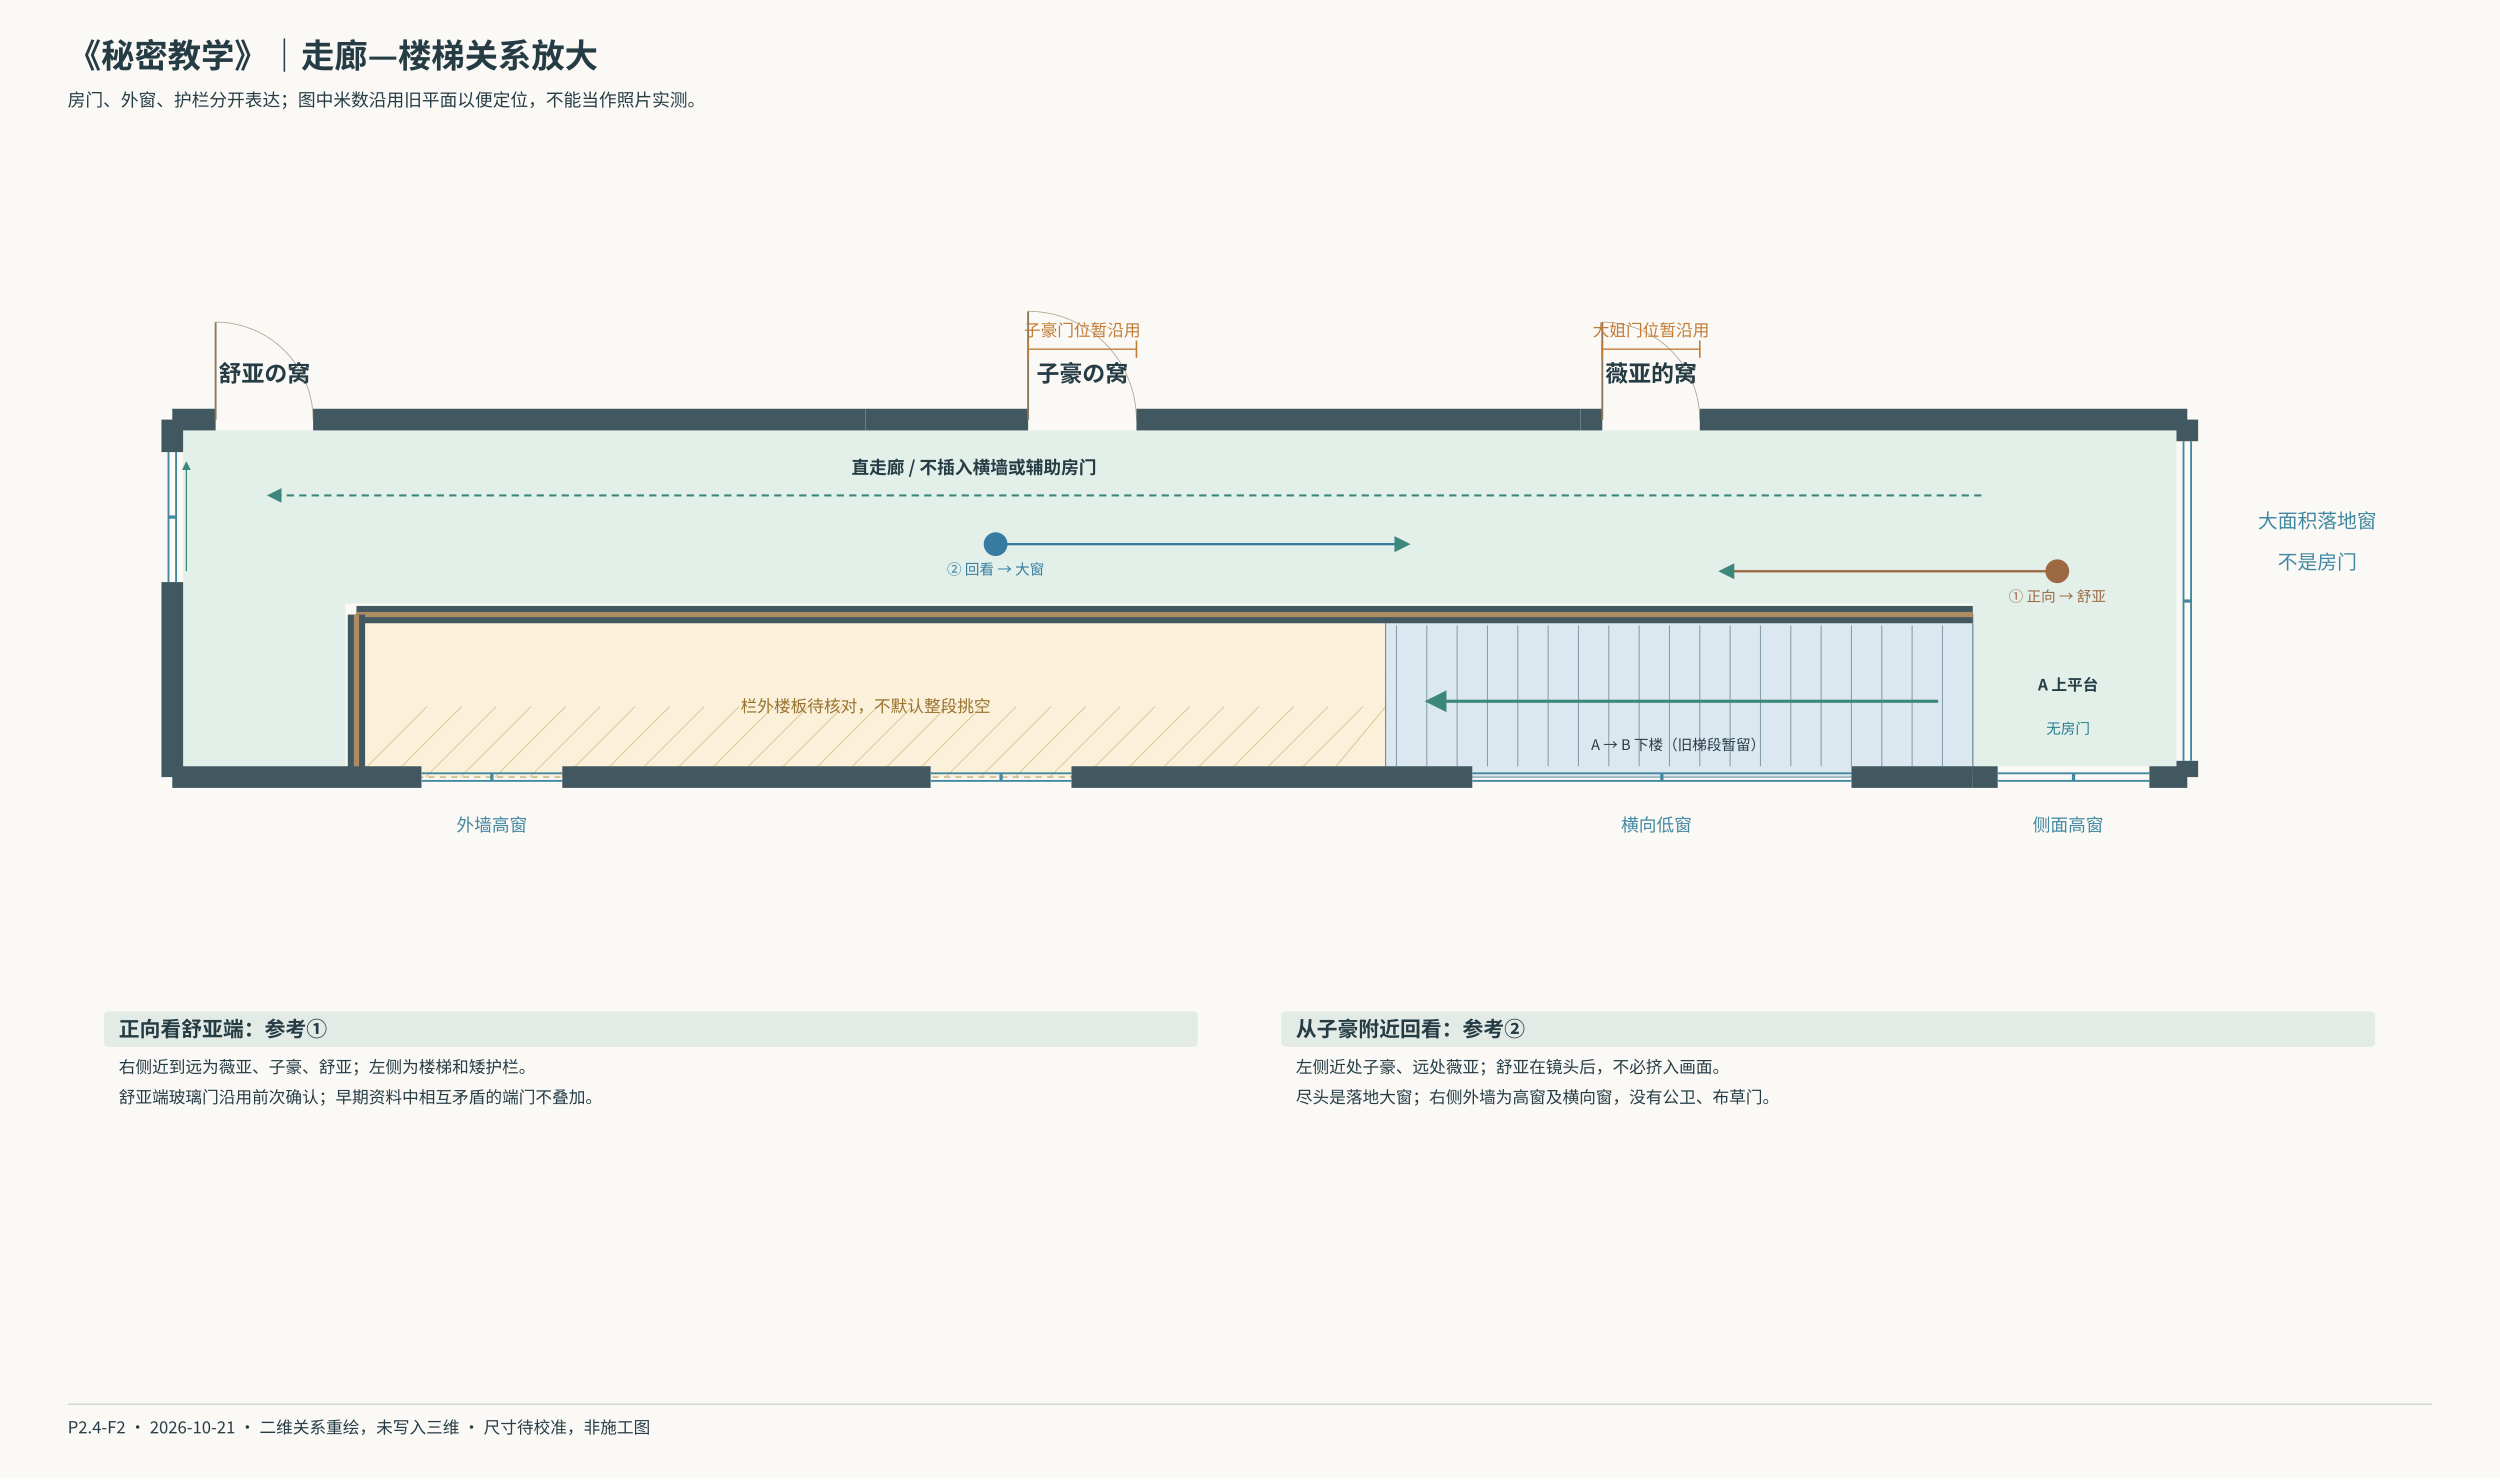
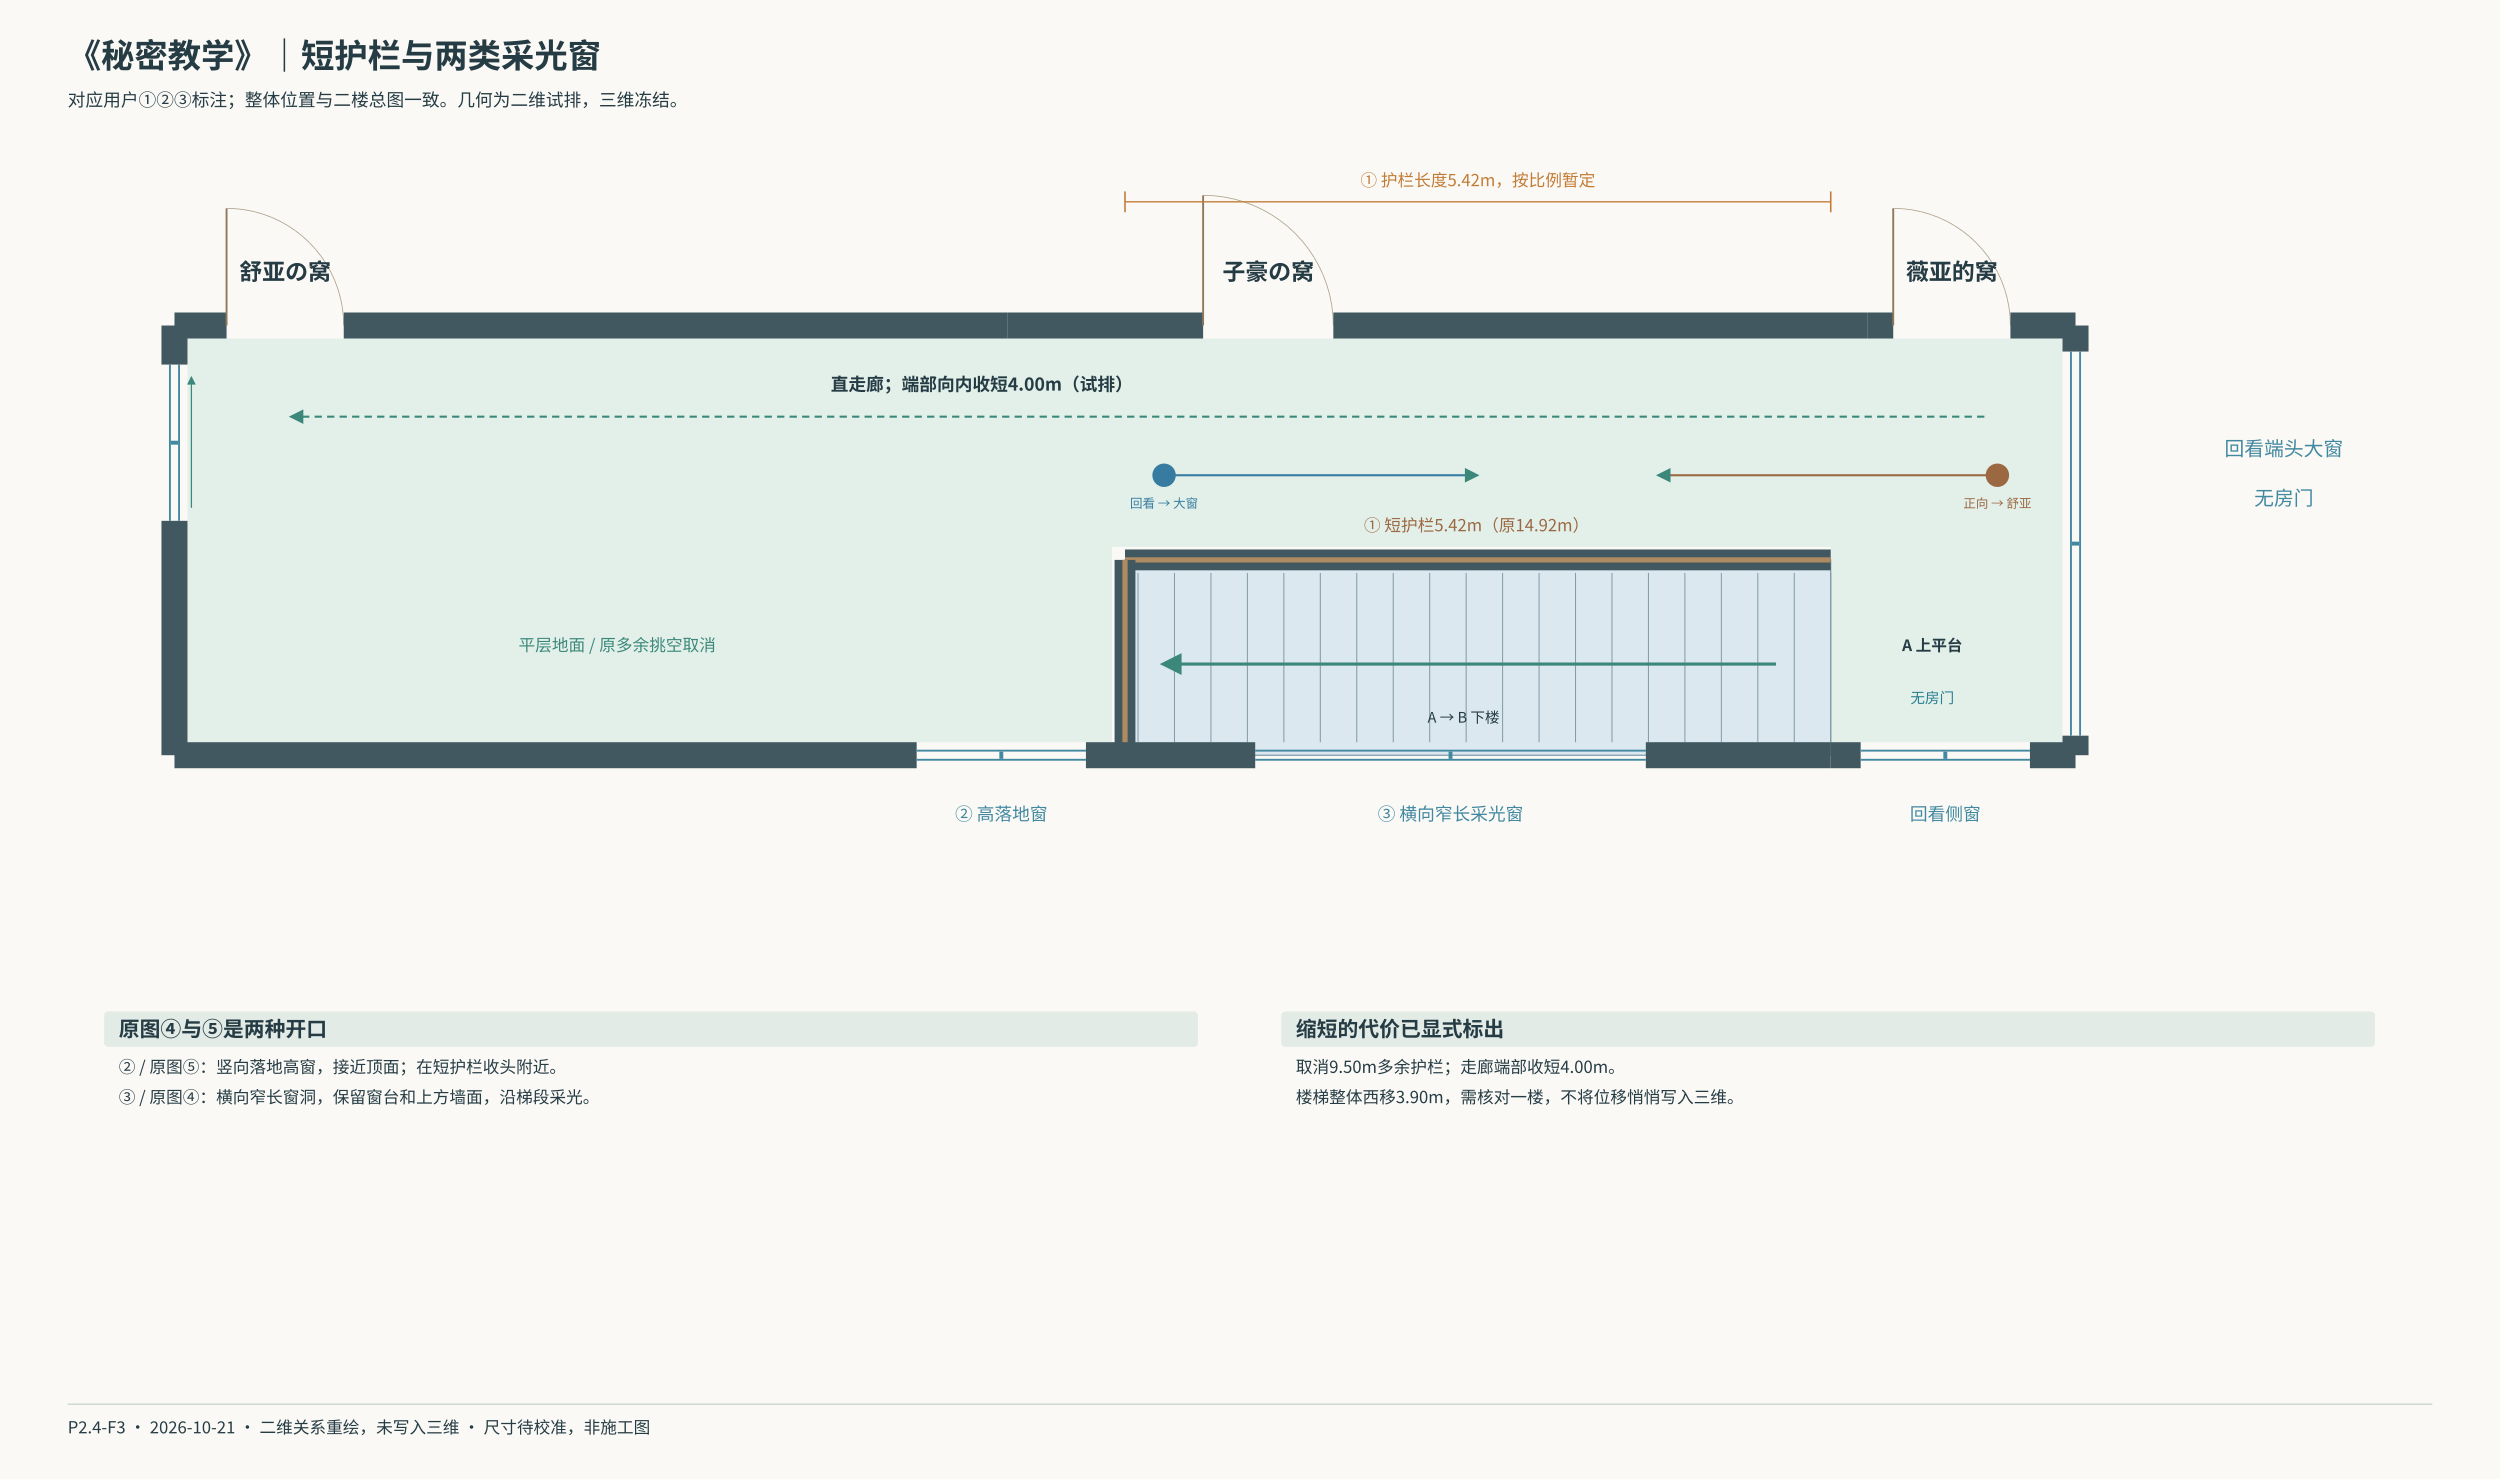
<svg xmlns="http://www.w3.org/2000/svg" width="2400" height="1420" viewBox="0 0 2400 1420">
  <defs>
    <marker id="arr" viewBox="0 0 10 10" refX="8" refY="5" markerWidth="7" markerHeight="7" orient="auto-start-reverse">
      <path d="M0 0L10 5L0 10" fill="#3b887a" />
    </marker>
  </defs>
  <style>text{font-family:"Microsoft YaHei","Noto Sans CJK SC",sans-serif;fill:#263c45} .small{font-size:15px} .num{font-family:Arial,sans-serif}</style>
  <rect width="2400" height="1420" fill="#faf9f5" />
-   <text x="65.00" y="65.00" font-size="32" text-anchor="start" font-weight="700">《秘密教学》｜走廊—楼梯关系放大</text>
-   <text x="65.00" y="102.00" font-size="17" text-anchor="start" font-weight="400">房门、外窗、护栏分开表达；图中米数沿用旧平面以便定位，不能当作照片实测。</text>
-   <text x="65.00" y="1376.00" font-size="16" text-anchor="start" font-weight="400">P2.4-F2 · 2026-10-21 · 二维关系重绘，未写入三维 · 尺寸待校准，非施工图</text>
+   <text x="65.00" y="65.00" font-size="32" text-anchor="start" font-weight="700">《秘密教学》｜短护栏与两类采光窗</text>
+   <text x="65.00" y="102.00" font-size="17" text-anchor="start" font-weight="400">对应用户①②③标注；整体位置与二楼总图一致。几何为二维试排，三维冻结。</text>
+   <text x="65.00" y="1376.00" font-size="16" text-anchor="start" font-weight="400">P2.4-F3 · 2026-10-21 · 二维关系重绘，未写入三维 · 尺寸待校准，非施工图</text>
  <path d="M65 1348H2335" stroke="#bec9c5" />
-   <rect x="175.80" y="413.20" width="1913.60" height="166.40" fill="#e3f0e9" stroke="none" stroke-width="1" rx="0" />
-   <rect x="175.80" y="579.60" width="156.00" height="156.00" fill="#e3f0e9" stroke="none" stroke-width="1" rx="0" />
-   <rect x="1893.88" y="579.60" width="195.52" height="156.00" fill="#e3f0e9" stroke="none" stroke-width="1" rx="0" />
-   <rect x="342.20" y="590.00" width="988.00" height="156.00" fill="#fbf0d9" stroke="#b69154" stroke-width="1" rx="0" stroke-dasharray="6 5" />
-   <path d="M342.20 746.00L409.80 678.40" fill="none" stroke="#dcc798" stroke-width="1" />
-   <path d="M375.48 746.00L443.08 678.40" fill="none" stroke="#dcc798" stroke-width="1" />
-   <path d="M408.76 746.00L476.36 678.40" fill="none" stroke="#dcc798" stroke-width="1" />
-   <path d="M442.04 746.00L509.64 678.40" fill="none" stroke="#dcc798" stroke-width="1" />
-   <path d="M475.32 746.00L542.92 678.40" fill="none" stroke="#dcc798" stroke-width="1" />
-   <path d="M508.60 746.00L576.20 678.40" fill="none" stroke="#dcc798" stroke-width="1" />
-   <path d="M541.88 746.00L609.48 678.40" fill="none" stroke="#dcc798" stroke-width="1" />
-   <path d="M575.16 746.00L642.76 678.40" fill="none" stroke="#dcc798" stroke-width="1" />
-   <path d="M608.44 746.00L676.04 678.40" fill="none" stroke="#dcc798" stroke-width="1" />
-   <path d="M641.72 746.00L709.32 678.40" fill="none" stroke="#dcc798" stroke-width="1" />
-   <path d="M675.00 746.00L742.60 678.40" fill="none" stroke="#dcc798" stroke-width="1" />
-   <path d="M708.28 746.00L775.88 678.40" fill="none" stroke="#dcc798" stroke-width="1" />
-   <path d="M741.56 746.00L809.16 678.40" fill="none" stroke="#dcc798" stroke-width="1" />
-   <path d="M774.84 746.00L842.44 678.40" fill="none" stroke="#dcc798" stroke-width="1" />
-   <path d="M808.12 746.00L875.72 678.40" fill="none" stroke="#dcc798" stroke-width="1" />
-   <path d="M841.40 746.00L909.00 678.40" fill="none" stroke="#dcc798" stroke-width="1" />
-   <path d="M874.68 746.00L942.28 678.40" fill="none" stroke="#dcc798" stroke-width="1" />
-   <path d="M907.96 746.00L975.56 678.40" fill="none" stroke="#dcc798" stroke-width="1" />
-   <path d="M941.24 746.00L1008.84 678.40" fill="none" stroke="#dcc798" stroke-width="1" />
-   <path d="M974.52 746.00L1042.12 678.40" fill="none" stroke="#dcc798" stroke-width="1" />
-   <path d="M1007.80 746.00L1075.40 678.40" fill="none" stroke="#dcc798" stroke-width="1" />
-   <path d="M1041.08 746.00L1108.68 678.40" fill="none" stroke="#dcc798" stroke-width="1" />
-   <path d="M1074.36 746.00L1141.96 678.40" fill="none" stroke="#dcc798" stroke-width="1" />
-   <path d="M1107.64 746.00L1175.24 678.40" fill="none" stroke="#dcc798" stroke-width="1" />
-   <path d="M1140.92 746.00L1208.52 678.40" fill="none" stroke="#dcc798" stroke-width="1" />
-   <path d="M1174.20 746.00L1241.80 678.40" fill="none" stroke="#dcc798" stroke-width="1" />
-   <path d="M1207.48 746.00L1275.08 678.40" fill="none" stroke="#dcc798" stroke-width="1" />
-   <path d="M1240.76 746.00L1308.36 678.40" fill="none" stroke="#dcc798" stroke-width="1" />
-   <path d="M1274.04 746.00L1330.20 678.40" fill="none" stroke="#dcc798" stroke-width="1" />
-   <rect x="1330.20" y="590.00" width="563.68" height="156.00" fill="#dce8ef" stroke="#66899b" stroke-width="1" rx="0" />
-   <path d="M1340.60 735.60L1340.60 600.40" fill="none" stroke="#849ca9" stroke-width="1" />
-   <path d="M1369.72 735.60L1369.72 600.40" fill="none" stroke="#849ca9" stroke-width="1" />
-   <path d="M1398.84 735.60L1398.84 600.40" fill="none" stroke="#849ca9" stroke-width="1" />
-   <path d="M1427.96 735.60L1427.96 600.40" fill="none" stroke="#849ca9" stroke-width="1" />
-   <path d="M1457.08 735.60L1457.08 600.40" fill="none" stroke="#849ca9" stroke-width="1" />
-   <path d="M1486.20 735.60L1486.20 600.40" fill="none" stroke="#849ca9" stroke-width="1" />
-   <path d="M1515.32 735.60L1515.32 600.40" fill="none" stroke="#849ca9" stroke-width="1" />
-   <path d="M1544.44 735.60L1544.44 600.40" fill="none" stroke="#849ca9" stroke-width="1" />
-   <path d="M1573.56 735.60L1573.56 600.40" fill="none" stroke="#849ca9" stroke-width="1" />
-   <path d="M1602.68 735.60L1602.68 600.40" fill="none" stroke="#849ca9" stroke-width="1" />
-   <path d="M1631.80 735.60L1631.80 600.40" fill="none" stroke="#849ca9" stroke-width="1" />
-   <path d="M1660.92 735.60L1660.92 600.40" fill="none" stroke="#849ca9" stroke-width="1" />
-   <path d="M1690.04 735.60L1690.04 600.40" fill="none" stroke="#849ca9" stroke-width="1" />
-   <path d="M1719.16 735.60L1719.16 600.40" fill="none" stroke="#849ca9" stroke-width="1" />
-   <path d="M1748.28 735.60L1748.28 600.40" fill="none" stroke="#849ca9" stroke-width="1" />
-   <path d="M1777.40 735.60L1777.40 600.40" fill="none" stroke="#849ca9" stroke-width="1" />
-   <path d="M1806.52 735.60L1806.52 600.40" fill="none" stroke="#849ca9" stroke-width="1" />
-   <path d="M1835.64 735.60L1835.64 600.40" fill="none" stroke="#849ca9" stroke-width="1" />
-   <path d="M1864.76 735.60L1864.76 600.40" fill="none" stroke="#849ca9" stroke-width="1" />
-   <path d="M1893.88 735.60L1893.88 600.40" fill="none" stroke="#849ca9" stroke-width="1" />
-   <path d="M1860.60 673.20L1371.80 673.20" fill="none" stroke="#3b887a" stroke-width="3" marker-end="url(#arr)" />
-   <path d="M165.40 402.80L207.00 402.80" fill="none" stroke="#425861" stroke-width="20.8" />
-   <path d="M207.00 402.80L207.00 309.20" fill="none" stroke="#8e7859" stroke-width="1.8" />
-   <path d="M300.60 402.80L300.31 395.46" fill="none" stroke="#b0a28e" stroke-width="0.8" />
-   <path d="M300.31 395.46L299.45 388.16" fill="none" stroke="#b0a28e" stroke-width="0.8" />
-   <path d="M299.45 388.16L298.01 380.95" fill="none" stroke="#b0a28e" stroke-width="0.8" />
-   <path d="M298.01 380.95L296.02 373.88" fill="none" stroke="#b0a28e" stroke-width="0.8" />
-   <path d="M296.02 373.88L293.48 366.98" fill="none" stroke="#b0a28e" stroke-width="0.8" />
-   <path d="M293.48 366.98L290.40 360.31" fill="none" stroke="#b0a28e" stroke-width="0.8" />
-   <path d="M290.40 360.31L286.81 353.89" fill="none" stroke="#b0a28e" stroke-width="0.8" />
-   <path d="M286.81 353.89L282.72 347.78" fill="none" stroke="#b0a28e" stroke-width="0.8" />
-   <path d="M282.72 347.78L278.17 342.01" fill="none" stroke="#b0a28e" stroke-width="0.8" />
-   <path d="M278.17 342.01L273.19 336.61" fill="none" stroke="#b0a28e" stroke-width="0.8" />
-   <path d="M273.19 336.61L267.79 331.63" fill="none" stroke="#b0a28e" stroke-width="0.8" />
-   <path d="M267.79 331.63L262.02 327.08" fill="none" stroke="#b0a28e" stroke-width="0.8" />
-   <path d="M262.02 327.08L255.91 322.99" fill="none" stroke="#b0a28e" stroke-width="0.8" />
-   <path d="M255.91 322.99L249.49 319.40" fill="none" stroke="#b0a28e" stroke-width="0.8" />
-   <path d="M249.49 319.40L242.82 316.32" fill="none" stroke="#b0a28e" stroke-width="0.8" />
-   <path d="M242.82 316.32L235.92 313.78" fill="none" stroke="#b0a28e" stroke-width="0.8" />
-   <path d="M235.92 313.78L228.85 311.79" fill="none" stroke="#b0a28e" stroke-width="0.8" />
-   <path d="M228.85 311.79L221.64 310.35" fill="none" stroke="#b0a28e" stroke-width="0.8" />
-   <path d="M221.64 310.35L214.34 309.49" fill="none" stroke="#b0a28e" stroke-width="0.8" />
-   <path d="M214.34 309.49L207.00 309.20" fill="none" stroke="#b0a28e" stroke-width="0.8" />
-   <path d="M300.60 402.80L831.00 402.80" fill="none" stroke="#425861" stroke-width="20.8" />
-   <path d="M831.00 402.80L987.00 402.80" fill="none" stroke="#425861" stroke-width="20.8" />
-   <path d="M987.00 402.80L987.00 298.80" fill="none" stroke="#8e7859" stroke-width="1.8" />
-   <path d="M1091.00 402.80L1090.68 394.64" fill="none" stroke="#b0a28e" stroke-width="0.8" />
-   <path d="M1090.68 394.64L1089.72 386.53" fill="none" stroke="#b0a28e" stroke-width="0.8" />
-   <path d="M1089.72 386.53L1088.13 378.52" fill="none" stroke="#b0a28e" stroke-width="0.8" />
-   <path d="M1088.13 378.52L1085.91 370.66" fill="none" stroke="#b0a28e" stroke-width="0.8" />
-   <path d="M1085.91 370.66L1083.08 363.00" fill="none" stroke="#b0a28e" stroke-width="0.8" />
-   <path d="M1083.08 363.00L1079.66 355.58" fill="none" stroke="#b0a28e" stroke-width="0.8" />
-   <path d="M1079.66 355.58L1075.67 348.46" fill="none" stroke="#b0a28e" stroke-width="0.8" />
-   <path d="M1075.67 348.46L1071.14 341.67" fill="none" stroke="#b0a28e" stroke-width="0.8" />
-   <path d="M1071.14 341.67L1066.08 335.26" fill="none" stroke="#b0a28e" stroke-width="0.8" />
-   <path d="M1066.08 335.26L1060.54 329.26" fill="none" stroke="#b0a28e" stroke-width="0.8" />
-   <path d="M1060.54 329.26L1054.54 323.72" fill="none" stroke="#b0a28e" stroke-width="0.8" />
-   <path d="M1054.54 323.72L1048.13 318.66" fill="none" stroke="#b0a28e" stroke-width="0.8" />
-   <path d="M1048.13 318.66L1041.34 314.13" fill="none" stroke="#b0a28e" stroke-width="0.8" />
-   <path d="M1041.34 314.13L1034.22 310.14" fill="none" stroke="#b0a28e" stroke-width="0.8" />
-   <path d="M1034.22 310.14L1026.80 306.72" fill="none" stroke="#b0a28e" stroke-width="0.8" />
-   <path d="M1026.80 306.72L1019.14 303.89" fill="none" stroke="#b0a28e" stroke-width="0.8" />
-   <path d="M1019.14 303.89L1011.28 301.67" fill="none" stroke="#b0a28e" stroke-width="0.8" />
-   <path d="M1011.28 301.67L1003.27 300.08" fill="none" stroke="#b0a28e" stroke-width="0.8" />
-   <path d="M1003.27 300.08L995.16 299.12" fill="none" stroke="#b0a28e" stroke-width="0.8" />
-   <path d="M995.16 299.12L987.00 298.80" fill="none" stroke="#b0a28e" stroke-width="0.8" />
-   <path d="M1091.00 402.80L1517.40 402.80" fill="none" stroke="#425861" stroke-width="20.8" />
-   <path d="M1517.40 402.80L1538.20 402.80" fill="none" stroke="#425861" stroke-width="20.8" />
-   <path d="M1538.20 402.80L1538.20 309.20" fill="none" stroke="#8e7859" stroke-width="1.8" />
-   <path d="M1631.80 402.80L1631.51 395.46" fill="none" stroke="#b0a28e" stroke-width="0.8" />
-   <path d="M1631.51 395.46L1630.65 388.16" fill="none" stroke="#b0a28e" stroke-width="0.8" />
-   <path d="M1630.65 388.16L1629.21 380.95" fill="none" stroke="#b0a28e" stroke-width="0.8" />
-   <path d="M1629.21 380.95L1627.22 373.88" fill="none" stroke="#b0a28e" stroke-width="0.8" />
-   <path d="M1627.22 373.88L1624.68 366.98" fill="none" stroke="#b0a28e" stroke-width="0.8" />
-   <path d="M1624.68 366.98L1621.60 360.31" fill="none" stroke="#b0a28e" stroke-width="0.8" />
-   <path d="M1621.60 360.31L1618.01 353.89" fill="none" stroke="#b0a28e" stroke-width="0.8" />
-   <path d="M1618.01 353.89L1613.92 347.78" fill="none" stroke="#b0a28e" stroke-width="0.8" />
-   <path d="M1613.92 347.78L1609.37 342.01" fill="none" stroke="#b0a28e" stroke-width="0.8" />
-   <path d="M1609.37 342.01L1604.39 336.61" fill="none" stroke="#b0a28e" stroke-width="0.8" />
-   <path d="M1604.39 336.61L1598.99 331.63" fill="none" stroke="#b0a28e" stroke-width="0.8" />
-   <path d="M1598.99 331.63L1593.22 327.08" fill="none" stroke="#b0a28e" stroke-width="0.8" />
-   <path d="M1593.22 327.08L1587.11 322.99" fill="none" stroke="#b0a28e" stroke-width="0.8" />
-   <path d="M1587.11 322.99L1580.69 319.40" fill="none" stroke="#b0a28e" stroke-width="0.8" />
-   <path d="M1580.69 319.40L1574.02 316.32" fill="none" stroke="#b0a28e" stroke-width="0.8" />
-   <path d="M1574.02 316.32L1567.12 313.78" fill="none" stroke="#b0a28e" stroke-width="0.8" />
-   <path d="M1567.12 313.78L1560.05 311.79" fill="none" stroke="#b0a28e" stroke-width="0.8" />
-   <path d="M1560.05 311.79L1552.84 310.35" fill="none" stroke="#b0a28e" stroke-width="0.8" />
-   <path d="M1552.84 310.35L1545.54 309.49" fill="none" stroke="#b0a28e" stroke-width="0.8" />
-   <path d="M1545.54 309.49L1538.20 309.20" fill="none" stroke="#b0a28e" stroke-width="0.8" />
-   <path d="M1631.80 402.80L2099.80 402.80" fill="none" stroke="#425861" stroke-width="20.8" />
-   <path d="M342.20 590.00L1893.88 590.00" fill="none" stroke="#425861" stroke-width="16.64" />
-   <path d="M342.20 590.00L1893.88 590.00" fill="none" stroke="#af8b62" stroke-width="5" />
-   <path d="M342.20 746.00L342.20 590.00" fill="none" stroke="#425861" stroke-width="16.64" />
-   <path d="M342.20 746.00L342.20 590.00" fill="none" stroke="#af8b62" stroke-width="5" />
-   <path d="M165.40 746.00L404.60 746.00" fill="none" stroke="#425861" stroke-width="20.8" />
-   <path d="M404.60 749.64L539.80 749.64" fill="none" stroke="#4188a0" stroke-width="1.8" />
-   <path d="M404.60 742.36L539.80 742.36" fill="none" stroke="#4188a0" stroke-width="1.8" />
-   <path d="M470.64 746.00L473.76 746.00" fill="none" stroke="#4188a0" stroke-width="7" />
-   <path d="M539.80 746.00L893.40 746.00" fill="none" stroke="#425861" stroke-width="20.8" />
-   <path d="M893.40 749.64L1028.60 749.64" fill="none" stroke="#4188a0" stroke-width="1.8" />
-   <path d="M893.40 742.36L1028.60 742.36" fill="none" stroke="#4188a0" stroke-width="1.8" />
-   <path d="M959.44 746.00L962.56 746.00" fill="none" stroke="#4188a0" stroke-width="7" />
-   <path d="M1028.60 746.00L1413.40 746.00" fill="none" stroke="#425861" stroke-width="20.8" />
-   <path d="M1413.40 749.64L1777.40 749.64" fill="none" stroke="#4188a0" stroke-width="1.8" />
-   <path d="M1413.40 742.36L1777.40 742.36" fill="none" stroke="#4188a0" stroke-width="1.8" />
-   <path d="M1593.84 746.00L1596.96 746.00" fill="none" stroke="#4188a0" stroke-width="7" />
-   <path d="M1777.40 746.00L1893.88 746.00" fill="none" stroke="#425861" stroke-width="20.8" />
-   <path d="M2099.80 746.00L2099.80 730.40" fill="none" stroke="#425861" stroke-width="20.8" />
-   <path d="M2096.16 730.40L2096.16 423.60" fill="none" stroke="#4188a0" stroke-width="1.8" />
-   <path d="M2103.44 730.40L2103.44 423.60" fill="none" stroke="#4188a0" stroke-width="1.8" />
-   <path d="M2099.80 578.56L2099.80 575.44" fill="none" stroke="#4188a0" stroke-width="7" />
-   <path d="M2099.80 423.60L2099.80 402.80" fill="none" stroke="#425861" stroke-width="20.8" />
-   <path d="M1893.88 746.00L1917.80 746.00" fill="none" stroke="#425861" stroke-width="20.8" />
-   <path d="M1917.80 749.64L2063.40 749.64" fill="none" stroke="#4188a0" stroke-width="1.8" />
-   <path d="M1917.80 742.36L2063.40 742.36" fill="none" stroke="#4188a0" stroke-width="1.8" />
-   <path d="M1989.04 746.00L1992.16 746.00" fill="none" stroke="#4188a0" stroke-width="7" />
-   <path d="M2063.40 746.00L2099.80 746.00" fill="none" stroke="#425861" stroke-width="20.8" />
-   <path d="M165.40 746.00L165.40 558.80" fill="none" stroke="#425861" stroke-width="20.8" />
-   <path d="M161.76 558.80L161.76 434.00" fill="none" stroke="#4188a0" stroke-width="1.8" />
-   <path d="M169.04 558.80L169.04 434.00" fill="none" stroke="#4188a0" stroke-width="1.8" />
-   <path d="M165.40 497.96L165.40 494.84" fill="none" stroke="#4188a0" stroke-width="7" />
-   <path d="M178.92 548.40L178.92 444.40" fill="none" stroke="#3b887a" stroke-width="1.2" marker-end="url(#arr)" />
-   <path d="M165.40 434.00L165.40 402.80" fill="none" stroke="#425861" stroke-width="20.8" />
-   <path d="M1902.20 475.60L259.00 475.60" fill="none" stroke="#3b887a" stroke-width="2" stroke-dasharray="7 5" marker-end="url(#arr)" />
-   <text x="935.00" y="454.80" font-size="17" text-anchor="middle" font-weight="700">直走廊 / 不插入横墙或辅助房门</text>
-   <text x="831.00" y="683.60" font-size="16" text-anchor="middle" font-weight="400" style="fill:#97722c">栏外楼板待核对，不默认整段挑空</text>
-   <text x="1611.00" y="720.00" font-size="14" text-anchor="middle" font-weight="400">A → B 下楼（旧梯段暂留）</text>
-   <text x="1985.40" y="662.80" font-size="15" text-anchor="middle" font-weight="700">A 上平台</text>
-   <text x="1985.40" y="704.40" font-size="14" text-anchor="middle" font-weight="400" style="fill:#277f91">无房门</text>
-   <circle cx="955.80" cy="522.40" r="11.44" fill="#377ca0" stroke="none" />
-   <path d="M955.80 522.40L1351.00 522.40" fill="none" stroke="#377ca0" stroke-width="2.2" marker-end="url(#arr)" />
-   <text x="955.80" y="551.52" font-size="14" text-anchor="middle" font-weight="400" style="fill:#377ca0">② 回看 → 大窗</text>
-   <circle cx="1975.00" cy="548.40" r="11.44" fill="#9b6842" stroke="none" />
-   <path d="M1975.00 548.40L1652.60 548.40" fill="none" stroke="#9b6842" stroke-width="2.2" marker-end="url(#arr)" />
-   <text x="1975.00" y="577.52" font-size="14" text-anchor="middle" font-weight="400" style="fill:#9b6842">① 正向 → 舒亚</text>
-   <text x="253.80" y="366.40" font-size="22" text-anchor="middle" font-weight="700">舒亚の窝</text>
-   <text x="1039.00" y="366.40" font-size="22" text-anchor="middle" font-weight="700">子豪の窝</text>
-   <text x="1585.00" y="366.40" font-size="22" text-anchor="middle" font-weight="700">薇亚的窝</text>
-   <text x="2224.60" y="506.80" font-size="19" text-anchor="middle" font-weight="400" style="fill:#4188a0">大面积落地窗</text>
-   <text x="2224.60" y="546.32" font-size="19" text-anchor="middle" font-weight="400" style="fill:#4188a0">不是房门</text>
-   <text x="1590.20" y="798.00" font-size="17" text-anchor="middle" font-weight="400" style="fill:#4188a0">横向低窗</text>
-   <text x="1985.40" y="798.00" font-size="17" text-anchor="middle" font-weight="400" style="fill:#4188a0">侧面高窗</text>
-   <text x="472.20" y="798.00" font-size="17" text-anchor="middle" font-weight="400" style="fill:#4188a0">外墙高窗</text>
-   <path d="M987.00 335.20L1091.00 335.20" fill="none" stroke="#c27b35" stroke-width="1.3" />
-   <path d="M987.00 343.52L987.00 326.88" fill="none" stroke="#c27b35" stroke-width="1.5" />
-   <path d="M1091.00 343.52L1091.00 326.88" fill="none" stroke="#c27b35" stroke-width="1.5" />
-   <text x="1039.00" y="322.72" font-size="16" text-anchor="middle" font-weight="400" style="fill:#c27b35">子豪门位暂沿用</text>
-   <path d="M1538.20 335.20L1631.80 335.20" fill="none" stroke="#c27b35" stroke-width="1.3" />
-   <path d="M1538.20 343.52L1538.20 326.88" fill="none" stroke="#c27b35" stroke-width="1.5" />
-   <path d="M1631.80 343.52L1631.80 326.88" fill="none" stroke="#c27b35" stroke-width="1.5" />
-   <text x="1585.00" y="322.72" font-size="16" text-anchor="middle" font-weight="400" style="fill:#c27b35">大姐门位暂沿用</text>
+   <rect x="180.00" y="325.00" width="1800.00" height="200.00" fill="#e3f0e9" stroke="none" stroke-width="1" rx="0" />
+   <rect x="180.00" y="525.00" width="887.50" height="187.50" fill="#e3f0e9" stroke="none" stroke-width="1" rx="0" />
+   <rect x="1757.50" y="525.00" width="222.50" height="187.50" fill="#e3f0e9" stroke="none" stroke-width="1" rx="0" />
+   <rect x="1080.00" y="537.50" width="677.50" height="187.50" fill="#dce8ef" stroke="#66899b" stroke-width="1" rx="0" />
+   <path d="M1092.50 712.50L1092.50 550.00" fill="none" stroke="#849ca9" stroke-width="1" />
+   <path d="M1127.50 712.50L1127.50 550.00" fill="none" stroke="#849ca9" stroke-width="1" />
+   <path d="M1162.50 712.50L1162.50 550.00" fill="none" stroke="#849ca9" stroke-width="1" />
+   <path d="M1197.50 712.50L1197.50 550.00" fill="none" stroke="#849ca9" stroke-width="1" />
+   <path d="M1232.50 712.50L1232.50 550.00" fill="none" stroke="#849ca9" stroke-width="1" />
+   <path d="M1267.50 712.50L1267.50 550.00" fill="none" stroke="#849ca9" stroke-width="1" />
+   <path d="M1302.50 712.50L1302.50 550.00" fill="none" stroke="#849ca9" stroke-width="1" />
+   <path d="M1337.50 712.50L1337.50 550.00" fill="none" stroke="#849ca9" stroke-width="1" />
+   <path d="M1372.50 712.50L1372.50 550.00" fill="none" stroke="#849ca9" stroke-width="1" />
+   <path d="M1407.50 712.50L1407.50 550.00" fill="none" stroke="#849ca9" stroke-width="1" />
+   <path d="M1442.50 712.50L1442.50 550.00" fill="none" stroke="#849ca9" stroke-width="1" />
+   <path d="M1477.50 712.50L1477.50 550.00" fill="none" stroke="#849ca9" stroke-width="1" />
+   <path d="M1512.50 712.50L1512.50 550.00" fill="none" stroke="#849ca9" stroke-width="1" />
+   <path d="M1547.50 712.50L1547.50 550.00" fill="none" stroke="#849ca9" stroke-width="1" />
+   <path d="M1582.50 712.50L1582.50 550.00" fill="none" stroke="#849ca9" stroke-width="1" />
+   <path d="M1617.50 712.50L1617.50 550.00" fill="none" stroke="#849ca9" stroke-width="1" />
+   <path d="M1652.50 712.50L1652.50 550.00" fill="none" stroke="#849ca9" stroke-width="1" />
+   <path d="M1687.50 712.50L1687.50 550.00" fill="none" stroke="#849ca9" stroke-width="1" />
+   <path d="M1722.50 712.50L1722.50 550.00" fill="none" stroke="#849ca9" stroke-width="1" />
+   <path d="M1757.50 712.50L1757.50 550.00" fill="none" stroke="#849ca9" stroke-width="1" />
+   <path d="M1705.00 637.50L1117.50 637.50" fill="none" stroke="#3b887a" stroke-width="3" marker-end="url(#arr)" />
+   <path d="M167.50 312.50L217.50 312.50" fill="none" stroke="#425861" stroke-width="25.0" />
+   <path d="M217.50 312.50L217.50 200.00" fill="none" stroke="#8e7859" stroke-width="1.8" />
+   <path d="M330.00 312.50L329.65 303.67" fill="none" stroke="#b0a28e" stroke-width="0.8" />
+   <path d="M329.65 303.67L328.61 294.90" fill="none" stroke="#b0a28e" stroke-width="0.8" />
+   <path d="M328.61 294.90L326.89 286.24" fill="none" stroke="#b0a28e" stroke-width="0.8" />
+   <path d="M326.89 286.24L324.49 277.74" fill="none" stroke="#b0a28e" stroke-width="0.8" />
+   <path d="M324.49 277.74L321.44 269.45" fill="none" stroke="#b0a28e" stroke-width="0.8" />
+   <path d="M321.44 269.45L317.74 261.43" fill="none" stroke="#b0a28e" stroke-width="0.8" />
+   <path d="M317.74 261.43L313.42 253.72" fill="none" stroke="#b0a28e" stroke-width="0.8" />
+   <path d="M313.42 253.72L308.51 246.37" fill="none" stroke="#b0a28e" stroke-width="0.8" />
+   <path d="M308.51 246.37L303.05 239.44" fill="none" stroke="#b0a28e" stroke-width="0.8" />
+   <path d="M303.05 239.44L297.05 232.95" fill="none" stroke="#b0a28e" stroke-width="0.8" />
+   <path d="M297.05 232.95L290.56 226.95" fill="none" stroke="#b0a28e" stroke-width="0.8" />
+   <path d="M290.56 226.95L283.63 221.49" fill="none" stroke="#b0a28e" stroke-width="0.8" />
+   <path d="M283.63 221.49L276.28 216.58" fill="none" stroke="#b0a28e" stroke-width="0.8" />
+   <path d="M276.28 216.58L268.57 212.26" fill="none" stroke="#b0a28e" stroke-width="0.8" />
+   <path d="M268.57 212.26L260.55 208.56" fill="none" stroke="#b0a28e" stroke-width="0.8" />
+   <path d="M260.55 208.56L252.26 205.51" fill="none" stroke="#b0a28e" stroke-width="0.8" />
+   <path d="M252.26 205.51L243.76 203.11" fill="none" stroke="#b0a28e" stroke-width="0.8" />
+   <path d="M243.76 203.11L235.10 201.39" fill="none" stroke="#b0a28e" stroke-width="0.8" />
+   <path d="M235.10 201.39L226.33 200.35" fill="none" stroke="#b0a28e" stroke-width="0.8" />
+   <path d="M226.33 200.35L217.50 200.00" fill="none" stroke="#b0a28e" stroke-width="0.8" />
+   <path d="M330.00 312.50L967.50 312.50" fill="none" stroke="#425861" stroke-width="25.0" />
+   <path d="M967.50 312.50L1155.00 312.50" fill="none" stroke="#425861" stroke-width="25.0" />
+   <path d="M1155.00 312.50L1155.00 187.50" fill="none" stroke="#8e7859" stroke-width="1.8" />
+   <path d="M1280.00 312.50L1279.61 302.69" fill="none" stroke="#b0a28e" stroke-width="0.8" />
+   <path d="M1279.61 302.69L1278.46 292.95" fill="none" stroke="#b0a28e" stroke-width="0.8" />
+   <path d="M1278.46 292.95L1276.55 283.32" fill="none" stroke="#b0a28e" stroke-width="0.8" />
+   <path d="M1276.55 283.32L1273.88 273.87" fill="none" stroke="#b0a28e" stroke-width="0.8" />
+   <path d="M1273.88 273.87L1270.48 264.66" fill="none" stroke="#b0a28e" stroke-width="0.8" />
+   <path d="M1270.48 264.66L1266.38 255.75" fill="none" stroke="#b0a28e" stroke-width="0.8" />
+   <path d="M1266.38 255.75L1261.58 247.19" fill="none" stroke="#b0a28e" stroke-width="0.8" />
+   <path d="M1261.58 247.19L1256.13 239.03" fill="none" stroke="#b0a28e" stroke-width="0.8" />
+   <path d="M1256.13 239.03L1250.05 231.32" fill="none" stroke="#b0a28e" stroke-width="0.8" />
+   <path d="M1250.05 231.32L1243.39 224.11" fill="none" stroke="#b0a28e" stroke-width="0.8" />
+   <path d="M1243.39 224.11L1236.18 217.45" fill="none" stroke="#b0a28e" stroke-width="0.8" />
+   <path d="M1236.18 217.45L1228.47 211.37" fill="none" stroke="#b0a28e" stroke-width="0.8" />
+   <path d="M1228.47 211.37L1220.31 205.92" fill="none" stroke="#b0a28e" stroke-width="0.8" />
+   <path d="M1220.31 205.92L1211.75 201.12" fill="none" stroke="#b0a28e" stroke-width="0.8" />
+   <path d="M1211.75 201.12L1202.84 197.02" fill="none" stroke="#b0a28e" stroke-width="0.8" />
+   <path d="M1202.84 197.02L1193.63 193.62" fill="none" stroke="#b0a28e" stroke-width="0.8" />
+   <path d="M1193.63 193.62L1184.18 190.95" fill="none" stroke="#b0a28e" stroke-width="0.8" />
+   <path d="M1184.18 190.95L1174.55 189.04" fill="none" stroke="#b0a28e" stroke-width="0.8" />
+   <path d="M1174.55 189.04L1164.81 187.89" fill="none" stroke="#b0a28e" stroke-width="0.8" />
+   <path d="M1164.81 187.89L1155.00 187.50" fill="none" stroke="#b0a28e" stroke-width="0.8" />
+   <path d="M1280.00 312.50L1792.50 312.50" fill="none" stroke="#425861" stroke-width="25.0" />
+   <path d="M1792.50 312.50L1817.50 312.50" fill="none" stroke="#425861" stroke-width="25.0" />
+   <path d="M1817.50 312.50L1817.50 200.00" fill="none" stroke="#8e7859" stroke-width="1.8" />
+   <path d="M1930.00 312.50L1929.65 303.67" fill="none" stroke="#b0a28e" stroke-width="0.8" />
+   <path d="M1929.65 303.67L1928.61 294.90" fill="none" stroke="#b0a28e" stroke-width="0.8" />
+   <path d="M1928.61 294.90L1926.89 286.24" fill="none" stroke="#b0a28e" stroke-width="0.8" />
+   <path d="M1926.89 286.24L1924.49 277.74" fill="none" stroke="#b0a28e" stroke-width="0.8" />
+   <path d="M1924.49 277.74L1921.44 269.45" fill="none" stroke="#b0a28e" stroke-width="0.8" />
+   <path d="M1921.44 269.45L1917.74 261.43" fill="none" stroke="#b0a28e" stroke-width="0.8" />
+   <path d="M1917.74 261.43L1913.42 253.72" fill="none" stroke="#b0a28e" stroke-width="0.8" />
+   <path d="M1913.42 253.72L1908.51 246.37" fill="none" stroke="#b0a28e" stroke-width="0.8" />
+   <path d="M1908.51 246.37L1903.05 239.44" fill="none" stroke="#b0a28e" stroke-width="0.8" />
+   <path d="M1903.05 239.44L1897.05 232.95" fill="none" stroke="#b0a28e" stroke-width="0.8" />
+   <path d="M1897.05 232.95L1890.56 226.95" fill="none" stroke="#b0a28e" stroke-width="0.8" />
+   <path d="M1890.56 226.95L1883.63 221.49" fill="none" stroke="#b0a28e" stroke-width="0.8" />
+   <path d="M1883.63 221.49L1876.28 216.58" fill="none" stroke="#b0a28e" stroke-width="0.8" />
+   <path d="M1876.28 216.58L1868.57 212.26" fill="none" stroke="#b0a28e" stroke-width="0.8" />
+   <path d="M1868.57 212.26L1860.55 208.56" fill="none" stroke="#b0a28e" stroke-width="0.8" />
+   <path d="M1860.55 208.56L1852.26 205.51" fill="none" stroke="#b0a28e" stroke-width="0.8" />
+   <path d="M1852.26 205.51L1843.76 203.11" fill="none" stroke="#b0a28e" stroke-width="0.8" />
+   <path d="M1843.76 203.11L1835.10 201.39" fill="none" stroke="#b0a28e" stroke-width="0.8" />
+   <path d="M1835.10 201.39L1826.33 200.35" fill="none" stroke="#b0a28e" stroke-width="0.8" />
+   <path d="M1826.33 200.35L1817.50 200.00" fill="none" stroke="#b0a28e" stroke-width="0.8" />
+   <path d="M1930.00 312.50L1992.50 312.50" fill="none" stroke="#425861" stroke-width="25.0" />
+   <path d="M1080.00 537.50L1757.50 537.50" fill="none" stroke="#425861" stroke-width="20.0" />
+   <path d="M1080.00 537.50L1757.50 537.50" fill="none" stroke="#af8b62" stroke-width="5" />
+   <path d="M1080.00 725.00L1080.00 537.50" fill="none" stroke="#425861" stroke-width="20.0" />
+   <path d="M1080.00 725.00L1080.00 537.50" fill="none" stroke="#af8b62" stroke-width="5" />
+   <path d="M167.50 725.00L880.00 725.00" fill="none" stroke="#425861" stroke-width="25.0" />
+   <path d="M880.00 729.38L1042.50 729.38" fill="none" stroke="#4188a0" stroke-width="1.8" />
+   <path d="M880.00 720.62L1042.50 720.62" fill="none" stroke="#4188a0" stroke-width="1.8" />
+   <path d="M959.38 725.00L963.12 725.00" fill="none" stroke="#4188a0" stroke-width="7" />
+   <path d="M1042.50 725.00L1205.00 725.00" fill="none" stroke="#425861" stroke-width="25.0" />
+   <path d="M1205.00 729.38L1580.00 729.38" fill="none" stroke="#4188a0" stroke-width="1.8" />
+   <path d="M1205.00 720.62L1580.00 720.62" fill="none" stroke="#4188a0" stroke-width="1.8" />
+   <path d="M1390.62 725.00L1394.38 725.00" fill="none" stroke="#4188a0" stroke-width="7" />
+   <path d="M1580.00 725.00L1757.50 725.00" fill="none" stroke="#425861" stroke-width="25.0" />
+   <path d="M1992.50 725.00L1992.50 706.25" fill="none" stroke="#425861" stroke-width="25.0" />
+   <path d="M1988.12 706.25L1988.12 337.50" fill="none" stroke="#4188a0" stroke-width="1.8" />
+   <path d="M1996.88 706.25L1996.88 337.50" fill="none" stroke="#4188a0" stroke-width="1.8" />
+   <path d="M1992.50 523.75L1992.50 520.00" fill="none" stroke="#4188a0" stroke-width="7" />
+   <path d="M1992.50 337.50L1992.50 312.50" fill="none" stroke="#425861" stroke-width="25.0" />
+   <path d="M1757.50 725.00L1786.25 725.00" fill="none" stroke="#425861" stroke-width="25.0" />
+   <path d="M1786.25 729.38L1948.75 729.38" fill="none" stroke="#4188a0" stroke-width="1.8" />
+   <path d="M1786.25 720.62L1948.75 720.62" fill="none" stroke="#4188a0" stroke-width="1.8" />
+   <path d="M1865.62 725.00L1869.38 725.00" fill="none" stroke="#4188a0" stroke-width="7" />
+   <path d="M1948.75 725.00L1992.50 725.00" fill="none" stroke="#425861" stroke-width="25.0" />
+   <path d="M167.50 725.00L167.50 500.00" fill="none" stroke="#425861" stroke-width="25.0" />
+   <path d="M163.12 500.00L163.12 350.00" fill="none" stroke="#4188a0" stroke-width="1.8" />
+   <path d="M171.88 500.00L171.88 350.00" fill="none" stroke="#4188a0" stroke-width="1.8" />
+   <path d="M167.50 426.88L167.50 423.12" fill="none" stroke="#4188a0" stroke-width="7" />
+   <path d="M183.75 487.50L183.75 362.50" fill="none" stroke="#3b887a" stroke-width="1.2" marker-end="url(#arr)" />
+   <path d="M167.50 350.00L167.50 312.50" fill="none" stroke="#425861" stroke-width="25.0" />
+   <path d="M1905.00 400.00L280.00 400.00" fill="none" stroke="#3b887a" stroke-width="2" stroke-dasharray="7 5" marker-end="url(#arr)" />
+   <text x="942.50" y="375.00" font-size="17" text-anchor="middle" font-weight="700">直走廊；端部向内收短4.00m（试排）</text>
+   <text x="592.50" y="625.00" font-size="16" text-anchor="middle" font-weight="400" style="fill:#3b887a">平层地面 / 原多余挑空取消</text>
+   <text x="1405.00" y="693.75" font-size="14" text-anchor="middle" font-weight="400">A → B 下楼</text>
+   <text x="1855.00" y="625.00" font-size="15" text-anchor="middle" font-weight="700">A 上平台</text>
+   <text x="1855.00" y="675.00" font-size="14" text-anchor="middle" font-weight="400" style="fill:#277f91">无房门</text>
+   <text x="1417.50" y="510.00" font-size="16" text-anchor="middle" font-weight="400" style="fill:#9b6842">① 短护栏5.42m（原14.92m）</text>
+   <circle cx="1117.50" cy="456.25" r="11.25" fill="#377ca0" stroke="none" />
+   <path d="M1117.50 456.25L1417.50 456.25" fill="none" stroke="#377ca0" stroke-width="2" marker-end="url(#arr)" />
+   <text x="1117.50" y="487.50" font-size="12" text-anchor="middle" font-weight="400" style="fill:#377ca0">回看 → 大窗</text>
+   <circle cx="1917.50" cy="456.25" r="11.25" fill="#9b6842" stroke="none" />
+   <path d="M1917.50 456.25L1592.50 456.25" fill="none" stroke="#9b6842" stroke-width="2" marker-end="url(#arr)" />
+   <text x="1917.50" y="487.50" font-size="12" text-anchor="middle" font-weight="400" style="fill:#9b6842">正向 → 舒亚</text>
+   <text x="273.75" y="268.75" font-size="22" text-anchor="middle" font-weight="700">舒亚の窝</text>
+   <text x="1217.50" y="268.75" font-size="22" text-anchor="middle" font-weight="700">子豪の窝</text>
+   <text x="1873.75" y="268.75" font-size="22" text-anchor="middle" font-weight="700">薇亚的窝</text>
+   <text x="2192.50" y="437.50" font-size="19" text-anchor="middle" font-weight="400" style="fill:#4188a0">回看端头大窗</text>
+   <text x="2192.50" y="485.00" font-size="19" text-anchor="middle" font-weight="400" style="fill:#4188a0">无房门</text>
+   <text x="1392.50" y="787.50" font-size="17" text-anchor="middle" font-weight="400" style="fill:#4188a0">③ 横向窄长采光窗</text>
+   <text x="1867.50" y="787.50" font-size="17" text-anchor="middle" font-weight="400" style="fill:#4188a0">回看侧窗</text>
+   <text x="961.25" y="787.50" font-size="17" text-anchor="middle" font-weight="400" style="fill:#4188a0">② 高落地窗</text>
+   <path d="M1080.00 193.75L1757.50 193.75" fill="none" stroke="#c27b35" stroke-width="1.3" />
+   <path d="M1080.00 203.75L1080.00 183.75" fill="none" stroke="#c27b35" stroke-width="1.5" />
+   <path d="M1757.50 203.75L1757.50 183.75" fill="none" stroke="#c27b35" stroke-width="1.5" />
+   <text x="1418.75" y="178.75" font-size="16" text-anchor="middle" font-weight="400" style="fill:#c27b35">① 护栏长度5.42m，按比例暂定</text>
  <rect x="100" y="971" width="1050" height="34" fill="#e3ebe6" rx="4" />
-   <text x="114.00" y="995.00" font-size="20" text-anchor="start" font-weight="700">正向看舒亚端：参考①</text>
-   <text x="114.00" y="1030.00" font-size="16" text-anchor="start" font-weight="400">右侧近到远为薇亚、子豪、舒亚；左侧为楼梯和矮护栏。</text>
-   <text x="114.00" y="1059.00" font-size="16" text-anchor="start" font-weight="400">舒亚端玻璃门沿用前次确认；早期资料中相互矛盾的端门不叠加。</text>
+   <text x="114.00" y="995.00" font-size="20" text-anchor="start" font-weight="700">原图④与⑤是两种开口</text>
+   <text x="114.00" y="1030.00" font-size="16" text-anchor="start" font-weight="400">② / 原图⑤：竖向落地高窗，接近顶面；在短护栏收头附近。</text>
+   <text x="114.00" y="1059.00" font-size="16" text-anchor="start" font-weight="400">③ / 原图④：横向窄长窗洞，保留窗台和上方墙面，沿梯段采光。</text>
  <rect x="1230" y="971" width="1050" height="34" fill="#e3ebe6" rx="4" />
-   <text x="1244.00" y="995.00" font-size="20" text-anchor="start" font-weight="700">从子豪附近回看：参考②</text>
-   <text x="1244.00" y="1030.00" font-size="16" text-anchor="start" font-weight="400">左侧近处子豪、远处薇亚；舒亚在镜头后，不必挤入画面。</text>
-   <text x="1244.00" y="1059.00" font-size="16" text-anchor="start" font-weight="400">尽头是落地大窗；右侧外墙为高窗及横向窗，没有公卫、布草门。</text>
+   <text x="1244.00" y="995.00" font-size="20" text-anchor="start" font-weight="700">缩短的代价已显式标出</text>
+   <text x="1244.00" y="1030.00" font-size="16" text-anchor="start" font-weight="400">取消9.50m多余护栏；走廊端部收短4.00m。</text>
+   <text x="1244.00" y="1059.00" font-size="16" text-anchor="start" font-weight="400">楼梯整体西移3.90m，需核对一楼，不将位移悄悄写入三维。</text>
</svg>
